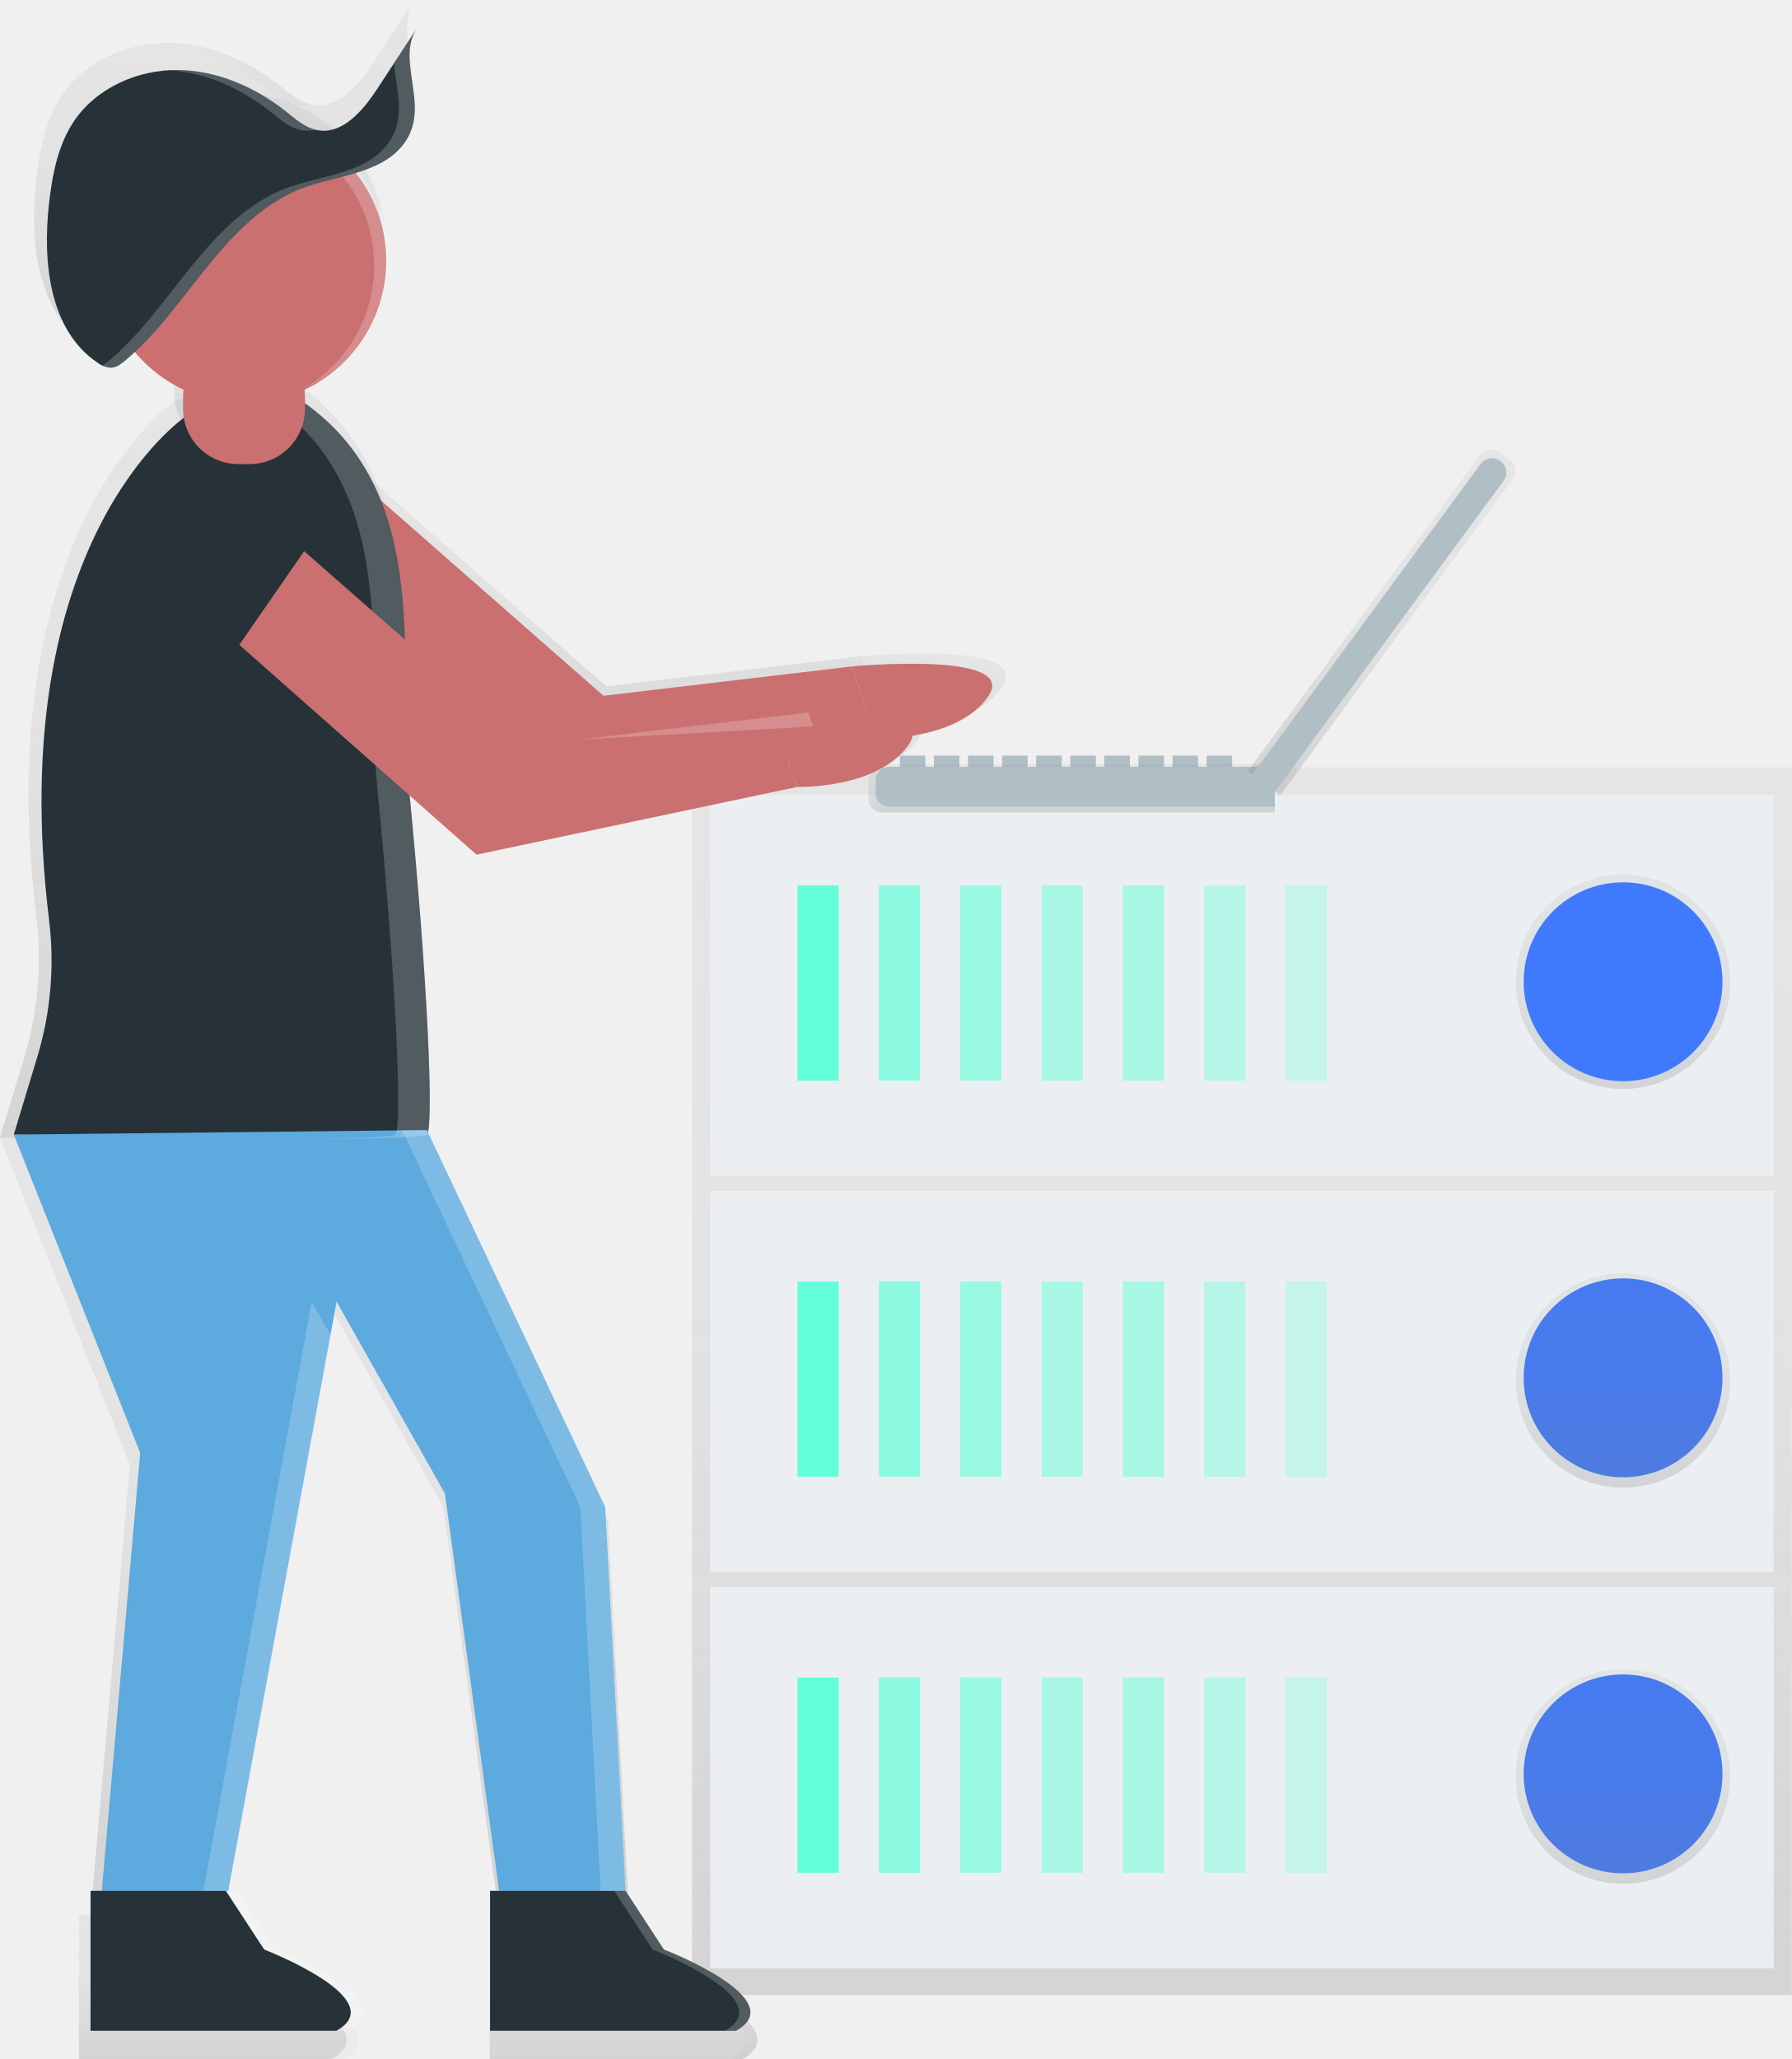
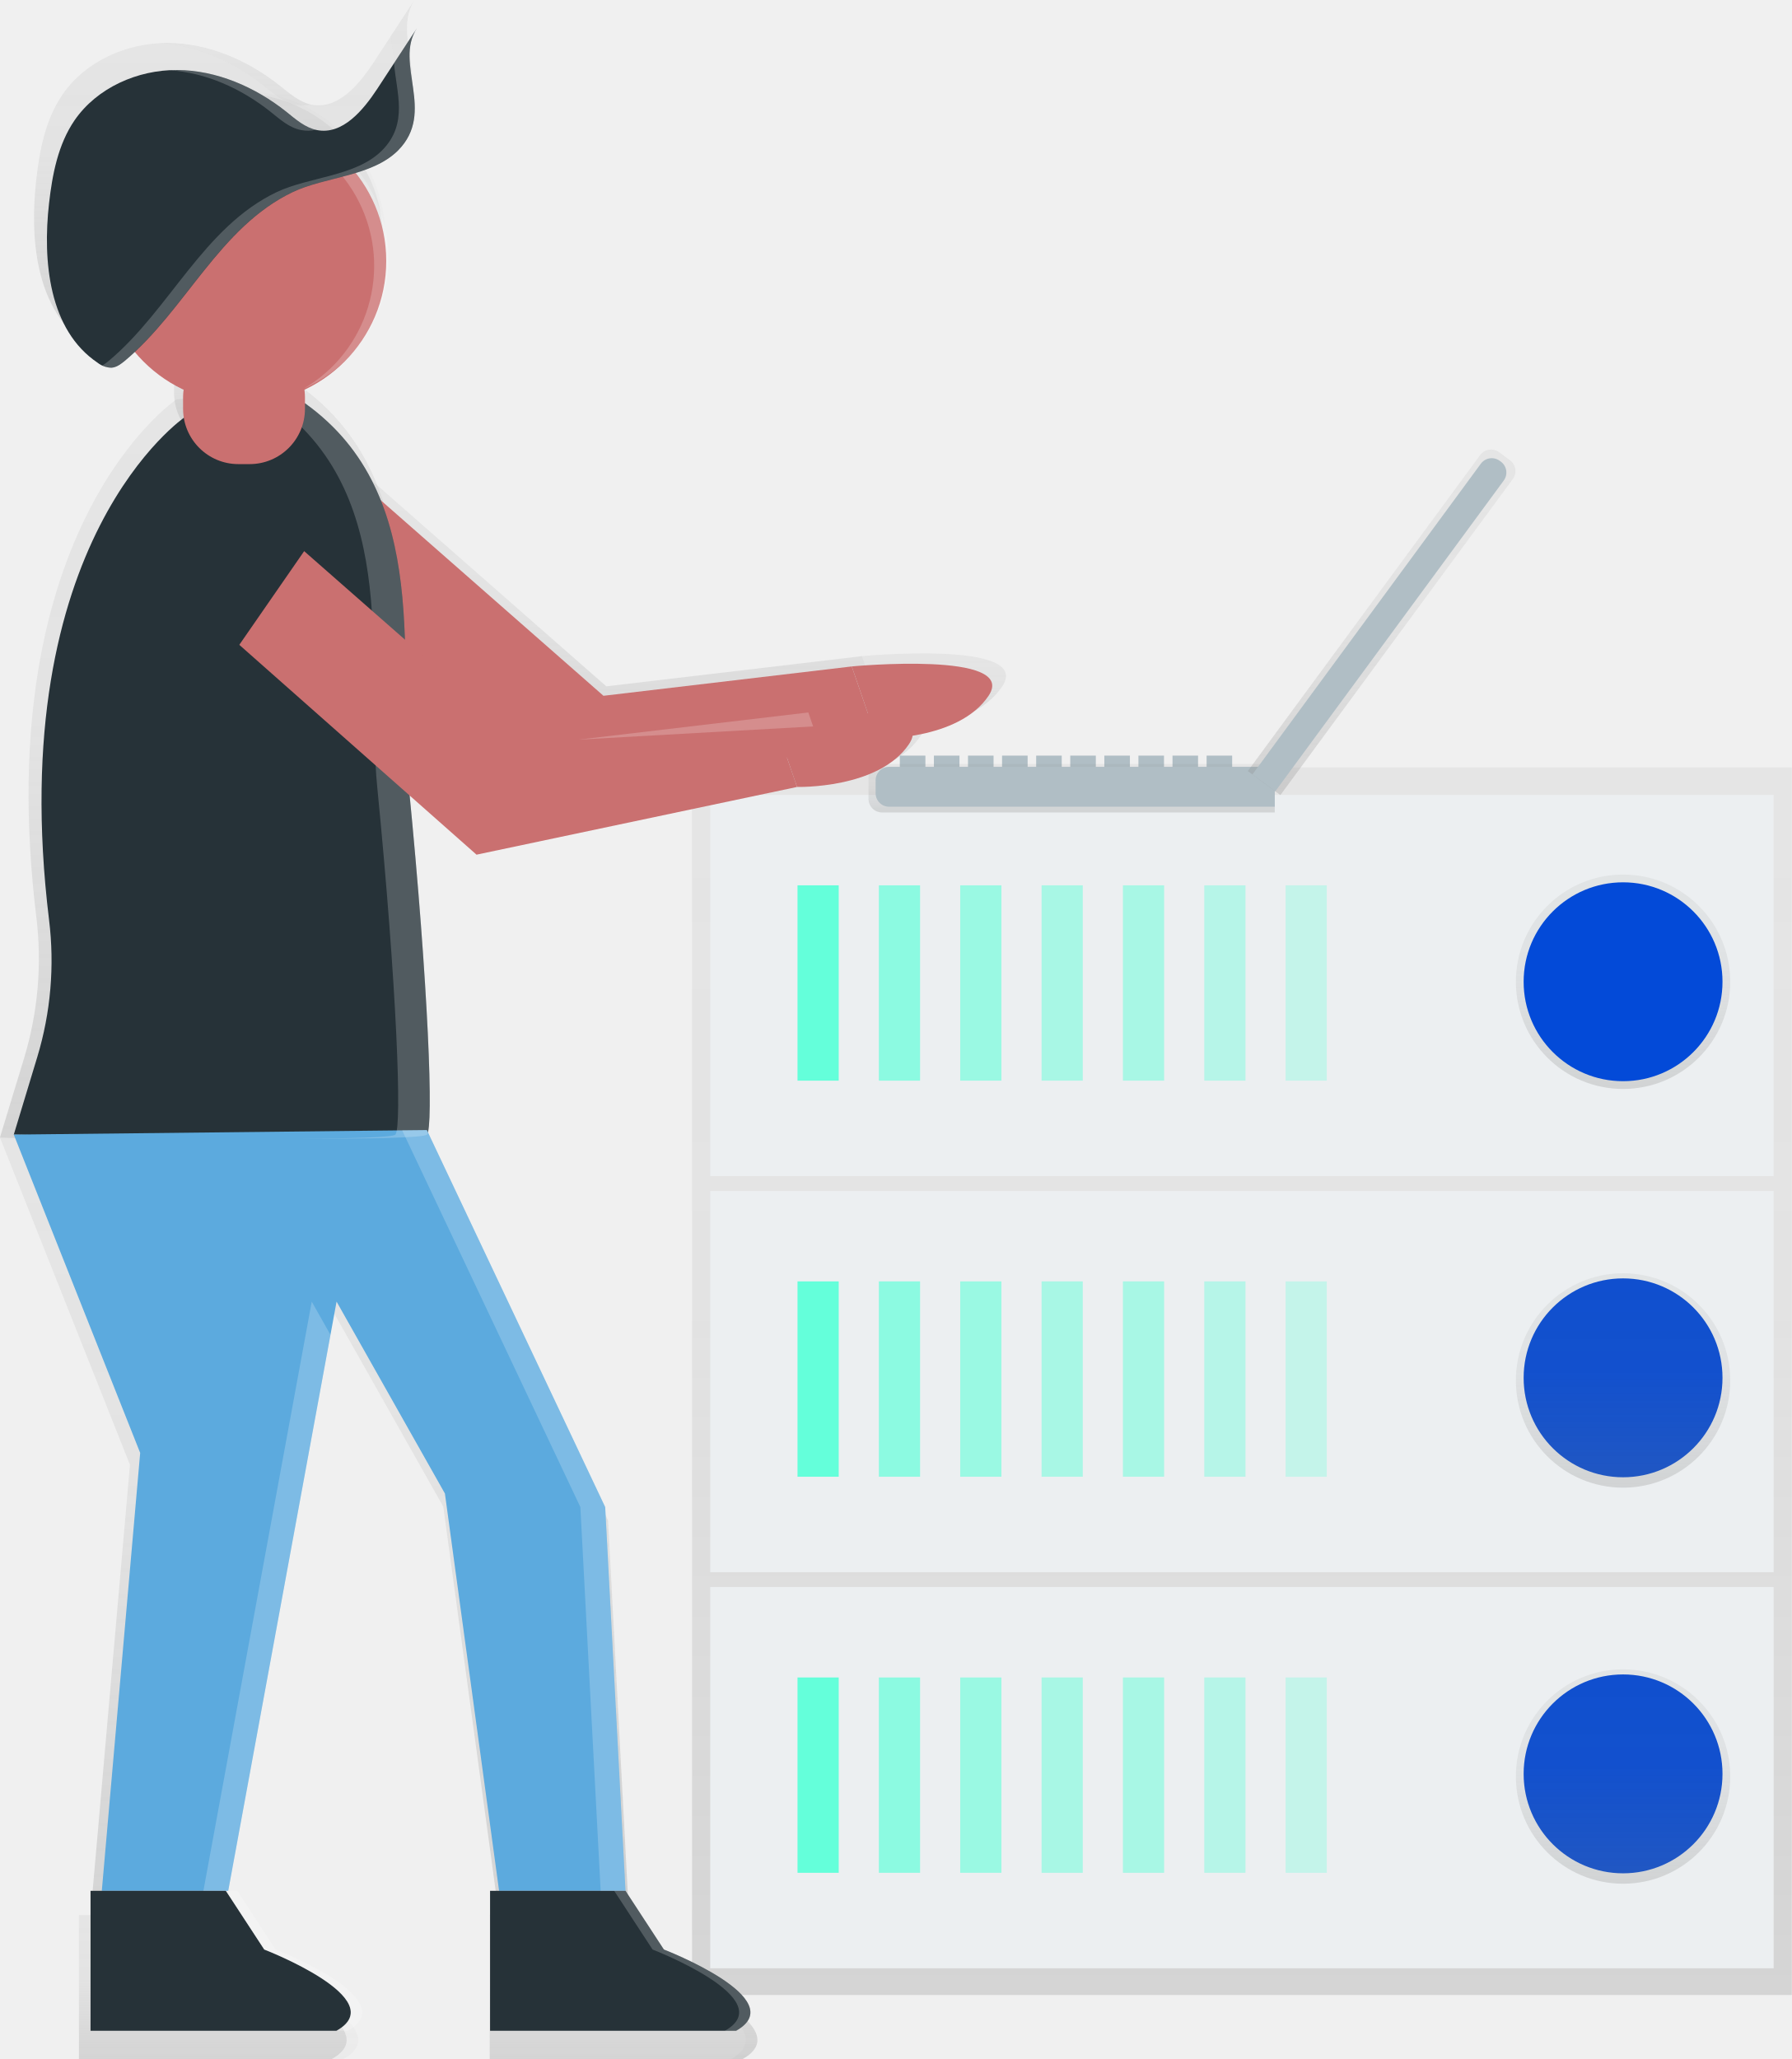
<svg xmlns="http://www.w3.org/2000/svg" xmlns:xlink="http://www.w3.org/1999/xlink" id="b4507652-300d-4dad-b4e7-3391f5529675" data-name="Layer 1" width="663.17" height="762" viewBox="0 0 663.17 762">
  <defs>
    <linearGradient id="d72a5ab6-06b8-48ed-a5a5-a3a3f0331fd3" x1="459.65" y1="738.32" x2="459.65" y2="284.02" gradientUnits="userSpaceOnUse">
      <stop offset="0" stop-color="gray" stop-opacity="0.25" />
      <stop offset="0.54" stop-color="gray" stop-opacity="0.12" />
      <stop offset="1" stop-color="gray" stop-opacity="0.1" />
    </linearGradient>
    <linearGradient id="7e95541b-f23b-42af-96eb-14a53f85b88b" x1="600.72" y1="403" x2="600.72" y2="323.66" xlink:href="#d72a5ab6-06b8-48ed-a5a5-a3a3f0331fd3" />
    <linearGradient id="1f71154d-6f54-4122-a624-3174e1d145ed" x1="600.72" y1="550.56" x2="600.72" y2="471.22" xlink:href="#d72a5ab6-06b8-48ed-a5a5-a3a3f0331fd3" />
    <linearGradient id="bab1ef80-f439-400f-b75e-d481e1337c59" x1="600.72" y1="697.13" x2="600.72" y2="617.79" xlink:href="#d72a5ab6-06b8-48ed-a5a5-a3a3f0331fd3" />
    <linearGradient id="311d0c02-f227-4717-bb3e-7b76a48f76fd" x1="665.06" y1="369.67" x2="665.06" y2="351.79" xlink:href="#d72a5ab6-06b8-48ed-a5a5-a3a3f0331fd3" />
    <linearGradient id="f10401ff-75bf-4918-9522-41530bdcb224" x1="479.65" y1="365.1" x2="479.65" y2="234.63" xlink:href="#d72a5ab6-06b8-48ed-a5a5-a3a3f0331fd3" />
    <linearGradient id="634fc42e-a625-48bc-9b77-e9d0b023e72c" x1="614.02" y1="339.34" x2="614.02" y2="310.82" xlink:href="#d72a5ab6-06b8-48ed-a5a5-a3a3f0331fd3" />
    <linearGradient id="9b827108-e4f2-42b8-ba41-3c19060ad3f7" x1="87.62" y1="142.68" x2="87.62" y2="34.45" xlink:href="#d72a5ab6-06b8-48ed-a5a5-a3a3f0331fd3" />
    <linearGradient id="3586a682-5eec-4ced-91ba-6237bff26d97" x1="347.57" y1="491.51" x2="347.57" y2="211.68" xlink:href="#d72a5ab6-06b8-48ed-a5a5-a3a3f0331fd3" />
    <linearGradient id="dd5c4d5c-05f0-4f35-bbb4-fa512a8ce0cd" x1="116.39" y1="708.74" x2="116.39" y2="419.27" xlink:href="#d72a5ab6-06b8-48ed-a5a5-a3a3f0331fd3" />
    <linearGradient id="9de476d2-69e8-44f9-8bb3-c420f419b2ba" x1="499.2" y1="831" x2="499.2" y2="777.74" xlink:href="#d72a5ab6-06b8-48ed-a5a5-a3a3f0331fd3" />
    <linearGradient id="f7fb7603-20ad-4e52-86ea-1fa616cf7653" x1="347.16" y1="831" x2="347.16" y2="777.74" xlink:href="#d72a5ab6-06b8-48ed-a5a5-a3a3f0331fd3" />
    <linearGradient id="5066a889-a40f-4241-bcba-44ac6c04f611" x1="370.62" y1="206.37" x2="370.62" y2="102.59" xlink:href="#d72a5ab6-06b8-48ed-a5a5-a3a3f0331fd3" />
    <linearGradient id="371e619a-3c15-42e1-9941-bc21af164012" x1="351.42" y1="198.2" x2="351.42" y2="69" xlink:href="#d72a5ab6-06b8-48ed-a5a5-a3a3f0331fd3" />
    <linearGradient id="10f878d5-e316-4ded-aa19-5e1413fbf4fb" x1="355.36" y1="108.01" x2="355.36" y2="84.91" xlink:href="#d72a5ab6-06b8-48ed-a5a5-a3a3f0331fd3" />
    <linearGradient id="37ff1452-10ea-45a0-ad47-cadc68f3bfc5" x1="361.95" y1="198.2" x2="361.95" y2="69" xlink:href="#d72a5ab6-06b8-48ed-a5a5-a3a3f0331fd3" />
    <linearGradient id="18a85275-116d-4ad3-9bbd-6c78581ea078" x1="397.75" y1="491.51" x2="397.75" y2="211.68" xlink:href="#d72a5ab6-06b8-48ed-a5a5-a3a3f0331fd3" />
    <linearGradient id="eb6e6980-5e3c-4cc8-ba13-4b71197705e9" x1="449.38" y1="383.47" x2="449.38" y2="253.01" xlink:href="#d72a5ab6-06b8-48ed-a5a5-a3a3f0331fd3" />
    <linearGradient id="ca1af11e-721e-46b0-bf29-fc3abce4d291" x1="583.76" y1="357.71" x2="583.76" y2="329.2" xlink:href="#d72a5ab6-06b8-48ed-a5a5-a3a3f0331fd3" />
    <linearGradient id="87e6aff1-3600-405e-a0c9-f146cb0b14e5" x1="87.62" y1="165.87" x2="87.62" y2="119.49" xlink:href="#d72a5ab6-06b8-48ed-a5a5-a3a3f0331fd3" />
    <linearGradient id="9310cc51-8904-4231-ae2b-5557a287eec3" x1="96.33" y1="708.74" x2="96.33" y2="484.55" xlink:href="#d72a5ab6-06b8-48ed-a5a5-a3a3f0331fd3" />
    <linearGradient id="40a7ecb1-ccc7-469d-bfb2-8f2ca76aa016" x1="190.29" y1="708.74" x2="190.29" y2="419.27" xlink:href="#d72a5ab6-06b8-48ed-a5a5-a3a3f0331fd3" />
    <linearGradient id="9872a281-de8b-443e-8a22-8ab73fd8eecc" x1="522.82" y1="831" x2="522.82" y2="777.74" xlink:href="#d72a5ab6-06b8-48ed-a5a5-a3a3f0331fd3" />
    <linearGradient id="25814e7d-be9f-42ca-ba9f-5e4b50285847" x1="375.07" y1="831" x2="375.07" y2="777.74" xlink:href="#d72a5ab6-06b8-48ed-a5a5-a3a3f0331fd3" />
    <linearGradient id="f6db3ab5-77d3-4926-85e6-26558235763f" x1="259.45" y1="270.72" x2="259.45" y2="260.36" xlink:href="#d72a5ab6-06b8-48ed-a5a5-a3a3f0331fd3" />
    <linearGradient id="a12a6384-bcfe-49c1-a705-b61b36502b52" x1="82.08" y1="254.09" x2="82.08" y2="165.45" xlink:href="#d72a5ab6-06b8-48ed-a5a5-a3a3f0331fd3" />
    <linearGradient id="24987791-5317-4d6d-bf01-0dc3e5459aa4" x1="779.72" y1="363.2" x2="779.72" y2="235.39" xlink:href="#d72a5ab6-06b8-48ed-a5a5-a3a3f0331fd3" />
  </defs>
  <rect x="333.04" y="279.64" width="9.46" height="6.31" fill="#b0bec5" />
  <rect x="345.65" y="279.64" width="9.46" height="6.31" fill="#b0bec5" />
  <rect x="358.27" y="279.64" width="9.46" height="6.31" fill="#b0bec5" />
  <rect x="370.88" y="279.64" width="9.46" height="6.31" fill="#b0bec5" />
  <rect x="383.5" y="279.64" width="9.46" height="6.31" fill="#b0bec5" />
  <rect x="396.12" y="279.64" width="9.46" height="6.31" fill="#b0bec5" />
  <rect x="408.73" y="279.64" width="9.46" height="6.31" fill="#b0bec5" />
  <rect x="421.35" y="279.64" width="9.46" height="6.31" fill="#b0bec5" />
  <rect x="433.96" y="279.64" width="9.46" height="6.31" fill="#b0bec5" />
  <rect x="446.58" y="279.64" width="9.46" height="6.31" fill="#b0bec5" />
  <rect x="256.14" y="284.02" width="407.03" height="454.29" fill="url(#d72a5ab6-06b8-48ed-a5a5-a3a3f0331fd3)" />
  <rect x="262.87" y="587.33" width="393.58" height="141.09" fill="#eceff1" />
  <rect x="295.17" y="620.8" width="15.25" height="72.29" fill="#64ffda" />
  <g opacity="0.7">
    <rect x="325.28" y="620.8" width="15.25" height="72.29" fill="#64ffda" />
  </g>
  <g opacity="0.6">
    <rect x="355.39" y="620.8" width="15.25" height="72.29" fill="#64ffda" />
  </g>
  <g opacity="0.5">
    <rect x="385.5" y="620.8" width="15.25" height="72.29" fill="#64ffda" />
  </g>
  <g opacity="0.5">
    <rect x="415.61" y="620.8" width="15.25" height="72.29" fill="#64ffda" />
  </g>
  <g opacity="0.4">
    <rect x="445.72" y="620.8" width="15.25" height="72.29" fill="#64ffda" />
  </g>
  <g opacity="0.3">
    <rect x="475.82" y="620.8" width="15.25" height="72.29" fill="#64ffda" />
  </g>
-   <circle cx="600.72" cy="656.48" r="36.8" fill="#407afc" />
+   <circle cx="600.72" cy="656.48" r="36.8" fill="#034ad8" />
  <rect x="262.87" y="440.75" width="393.58" height="141.09" fill="#eceff1" />
  <rect x="295.17" y="474.22" width="15.25" height="72.29" fill="#64ffda" />
  <g opacity="0.7">
    <rect x="325.28" y="474.22" width="15.25" height="72.29" fill="#64ffda" />
  </g>
  <g opacity="0.6">
    <rect x="355.39" y="474.22" width="15.25" height="72.29" fill="#64ffda" />
  </g>
  <g opacity="0.5">
    <rect x="385.5" y="474.22" width="15.25" height="72.29" fill="#64ffda" />
  </g>
  <g opacity="0.5">
    <rect x="415.61" y="474.22" width="15.25" height="72.29" fill="#64ffda" />
  </g>
  <g opacity="0.4">
    <rect x="445.72" y="474.22" width="15.25" height="72.29" fill="#64ffda" />
  </g>
  <g opacity="0.3">
    <rect x="475.82" y="474.22" width="15.25" height="72.29" fill="#64ffda" />
  </g>
-   <circle cx="600.72" cy="509.91" r="36.8" fill="#407afc" />
+   <circle cx="600.72" cy="509.91" r="36.8" fill="#034ad8" />
  <rect x="262.87" y="294.18" width="393.58" height="141.09" fill="#eceff1" />
  <rect x="295.17" y="327.64" width="15.25" height="72.29" fill="#64ffda" />
  <g opacity="0.7">
    <rect x="325.28" y="327.64" width="15.25" height="72.29" fill="#64ffda" />
  </g>
  <g opacity="0.6">
    <rect x="355.39" y="327.64" width="15.25" height="72.29" fill="#64ffda" />
  </g>
  <g opacity="0.5">
    <rect x="385.5" y="327.64" width="15.25" height="72.29" fill="#64ffda" />
  </g>
  <g opacity="0.5">
    <rect x="415.61" y="327.64" width="15.25" height="72.29" fill="#64ffda" />
  </g>
  <g opacity="0.4">
    <rect x="445.72" y="327.64" width="15.25" height="72.29" fill="#64ffda" />
  </g>
  <g opacity="0.3">
    <rect x="475.82" y="327.64" width="15.25" height="72.29" fill="#64ffda" />
  </g>
  <circle cx="600.72" cy="363.33" r="39.67" fill="url(#7e95541b-f23b-42af-96eb-14a53f85b88b)" />
  <circle cx="600.72" cy="510.89" r="39.67" fill="url(#1f71154d-6f54-4122-a624-3174e1d145ed)" />
  <circle cx="600.72" cy="657.46" r="39.67" fill="url(#bab1ef80-f439-400f-b75e-d481e1337c59)" />
-   <circle cx="600.72" cy="363.33" r="36.8" fill="#407afc" />
+   <circle cx="600.72" cy="363.33" r="36.8" fill="#034ad8" />
  <path d="M740.22,369.67H594.86a5,5,0,0,1-5-5v-7.92a5,5,0,0,1,5-5H740.22Z" transform="translate(-268.41 -69)" fill="url(#311d0c02-f227-4717-bb3e-7b76a48f76fd)" />
  <path d="M740.22,367.56H597.49a5,5,0,0,1-5-5v-4.77a5,5,0,0,1,5-5H740.22Z" transform="translate(-268.41 -69)" fill="#b0bec5" />
  <path d="M369.8,272.22l105,92.88,122-25.77-9.45-27.49L492.81,323l-94.59-83a21.49,21.49,0,0,0-31.72,3.74h0A21.49,21.49,0,0,0,369.8,272.22Z" transform="translate(-268.41 -69)" fill="url(#f10401ff-75bf-4918-9522-41530bdcb224)" />
  <path d="M596.74,339.33s31.12.86,42.62-16.32-52.07-11.17-52.07-11.17Z" transform="translate(-268.41 -69)" fill="url(#634fc42e-a625-48bc-9b77-e9d0b023e72c)" />
  <circle cx="87.62" cy="88.56" r="54.12" fill="url(#9b827108-e4f2-42b8-ba41-3c19060ad3f7)" />
  <path d="M333.7,216.83s-69.5,46.8-51.85,191.48a126.66,126.66,0,0,1-4.46,52.07l-9,29.6s152.9,3.44,157.19,0c2.66-2.13.59-56.65-6.87-132.28-4.57-46.33,9.76-110.78-39.51-146Z" transform="translate(-268.41 -69)" fill="url(#3586a682-5eec-4ced-91ba-6237bff26d97)" />
  <polygon points="157.19 419.27 225.05 562.72 232.78 708.74 184.68 708.74 164.06 557.56 122.83 484.55 81.6 708.74 33.5 708.74 48.1 542.1 0 420.99 157.19 419.27" fill="url(#dd5c4d5c-05f0-4f35-bbb4-fa512a8ce0cd)" />
  <path d="M501.2,777.74l14.6,22.33s49,18.9,27.49,30.92H449.66V777.74Z" transform="translate(-268.41 -69)" fill="url(#9de476d2-69e8-44f9-8bb3-c420f419b2ba)" />
  <path d="M349.16,777.74l14.6,22.33s49,18.9,27.49,30.92H297.62V777.74Z" transform="translate(-268.41 -69)" fill="url(#f7fb7603-20ad-4e52-86ea-1fa616cf7653)" />
  <g opacity="0.2">
    <path d="M356.89,102.59a53.85,53.85,0,0,0-26.66,7,54.11,54.11,0,0,1,48.17,96.75,54.12,54.12,0,0,0-21.51-103.78Z" transform="translate(-268.41 -69)" fill="url(#5066a889-a40f-4241-bcba-44ac6c04f611)" />
  </g>
  <path d="M421.82,69,406.76,92c-5.41,8.27-13.27,17.66-23,15.74-4.52-.89-8.14-4.15-11.75-7-11.81-9.38-26.42-15.74-41.5-15.83s-30.51,6.7-39,19.15c-6.29,9.19-8.46,20.53-9.7,31.59-2.49,22.12,0,48.23,18.47,60.65a8.68,8.68,0,0,0,5.24,1.89c2-.13,3.62-1.4,5.12-2.66,23.12-19.37,36-50.87,63.84-64.17,12.29-5.86,30.17-5.91,40.08-15.87C429.16,100.85,413,82.47,421.82,69Z" transform="translate(-268.41 -69)" fill="url(#371e619a-3c15-42e1-9941-bc21af164012)" />
  <g opacity="0.2">
    <path d="M366,100.74c3.61,2.87,7.22,6.13,11.75,7a13,13,0,0,0,5.56-.11c-4.31-1-7.8-4.15-11.29-6.91-11.81-9.38-26.42-15.74-41.5-15.83-1.06,0-2.11,0-3.17.09C341.45,85.81,355,92,366,100.74Z" transform="translate(-268.41 -69)" fill="url(#10f878d5-e316-4ded-aa19-5e1413fbf4fb)" />
    <path d="M421.82,69l-8.69,13.29c.83,10.93,5.63,23-4.55,33.2-9.92,10-27.8,10-40.08,15.87-27.87,13.3-40.73,44.81-63.84,64.17a16.5,16.5,0,0,1-2.56,1.84,6.71,6.71,0,0,0,3.45.82c2-.13,3.62-1.4,5.12-2.66,23.12-19.37,36-50.87,63.84-64.17,12.29-5.86,30.17-5.91,40.08-15.87C429.16,100.85,413,82.47,421.82,69Z" transform="translate(-268.41 -69)" fill="url(#37ff1452-10ea-45a0-ad47-cadc68f3bfc5)" />
  </g>
  <g opacity="0.2">
    <path d="M418.74,357.71c-4.57-46.33,9.76-110.78-39.51-146l-10.43,1.18c47.35,35.48,33.4,99,37.92,144.84,7.46,75.63,9.54,130.15,6.87,132.28-1.31,1-16.44,1.46-36.83,1.52,26.23.07,47.3-.27,48.86-1.52C428.27,487.86,426.19,433.34,418.74,357.71Z" transform="translate(-268.41 -69)" fill="url(#18a85275-116d-4ad3-9bbd-6c78581ea078)" />
  </g>
  <path d="M339.54,290.59l105,92.88,122-25.77L557,330.22l-94.49,11.17-94.59-83a21.49,21.49,0,0,0-31.72,3.74h0A21.49,21.49,0,0,0,339.54,290.59Z" transform="translate(-268.41 -69)" fill="url(#eb6e6980-5e3c-4cc8-ba13-4b71197705e9)" />
  <path d="M566.48,357.71s31.12.86,42.62-16.32S557,330.22,557,330.22Z" transform="translate(-268.41 -69)" fill="url(#ca1af11e-721e-46b0-bf29-fc3abce4d291)" />
  <rect x="64.42" y="119.49" width="46.38" height="46.38" rx="20.47" ry="20.47" fill="url(#87e6aff1-3600-405e-a0c9-f146cb0b14e5)" />
  <g opacity="0.2">
    <polygon points="113.38 484.55 72.15 708.74 81.6 708.74 120.51 497.17 113.38 484.55" fill="url(#9310cc51-8904-4231-ae2b-5557a287eec3)" />
    <polygon points="225.05 562.72 157.19 419.27 147.79 419.37 215.6 562.72 223.33 708.74 232.78 708.74 225.05 562.72" fill="url(#40a7ecb1-ccc7-469d-bfb2-8f2ca76aa016)" />
  </g>
  <g opacity="0.2">
    <path d="M515.8,800.08l-14.6-22.33H496.9l14.6,22.33S560.47,819,539,831h4.29C564.76,819,515.8,800.08,515.8,800.08Z" transform="translate(-268.41 -69)" fill="url(#9872a281-de8b-443e-8a22-8ab73fd8eecc)" />
  </g>
  <g opacity="0.2">
    <path d="M368.06,800.08l-14.6-22.33h-4.29l14.6,22.33s49,18.9,27.49,30.92h4.29C417,819,368.06,800.08,368.06,800.08Z" transform="translate(-268.41 -69)" fill="url(#25814e7d-be9f-42ca-ba9f-5e4b50285847)" />
  </g>
  <g opacity="0.2">
    <polygon points="304.19 265.68 302.36 260.36 214.71 270.72 304.19 265.68" fill="url(#f6db3ab5-77d3-4926-85e6-26558235763f)" />
  </g>
  <polygon points="43.17 220.58 72.36 165.45 121 183.83 72.36 254.09 43.17 220.58" fill="url(#a12a6384-bcfe-49c1-a705-b61b36502b52)" />
  <path d="M372.13,277.09l102.09,90.34,118.63-25.06-9.19-26.73-91.9,10.86-92-80.76a20.9,20.9,0,0,0-30.85,3.64h0A20.9,20.9,0,0,0,372.13,277.09Z" transform="translate(-268.41 -69)" fill="#ca7070" />
  <path d="M592.85,342.36s30.27.84,41.45-15.87-50.64-10.86-50.64-10.86Z" transform="translate(-268.41 -69)" fill="#ca7070" />
  <circle cx="90.32" cy="96.58" r="52.63" fill="#ca7070" />
  <path d="M337,223.22s-67.6,45.52-50.43,186.24a123.19,123.19,0,0,1-4.34,50.65l-8.72,28.79s148.71,3.34,152.89,0c2.59-2.07.57-55.1-6.68-128.66-4.44-45.06,9.49-107.75-38.43-142Z" transform="translate(-268.41 -69)" fill="#263238" />
  <polygon points="157.99 418.22 223.99 557.74 231.5 699.76 184.72 699.76 164.67 552.73 124.57 481.71 84.47 699.76 37.68 699.76 51.88 537.69 5.1 419.89 157.99 418.22" fill="#5caade" />
  <path d="M499.92,768.76l14.2,21.72s47.62,18.38,26.73,30.08H449.79v-51.8Z" transform="translate(-268.41 -69)" fill="#263238" />
  <path d="M352,768.76l14.2,21.72s47.62,18.38,26.73,30.08H301.92v-51.8Z" transform="translate(-268.41 -69)" fill="#263238" />
  <path d="M359.57,112.11a52.37,52.37,0,0,0-25.93,6.84A52.63,52.63,0,0,1,380.49,213a52.64,52.64,0,0,0-20.92-100.93Z" transform="translate(-268.41 -69)" fill="#fff" opacity="0.2" />
  <path d="M422.71,79.44l-14.64,22.39c-5.26,8-12.9,17.17-22.33,15.31-4.4-.87-7.91-4-11.42-6.83C362.82,101.19,348.62,95,334,94.91s-29.67,6.52-38,18.62c-6.11,8.93-8.22,20-9.44,30.73-2.42,21.51,0,46.91,18,59a8.45,8.45,0,0,0,5.09,1.83c1.9-.13,3.52-1.36,5-2.59,22.48-18.83,35-49.48,62.1-62.41,11.95-5.7,29.34-5.75,39-15.43C429.86,110.42,414.14,92.54,422.71,79.44Z" transform="translate(-268.41 -69)" fill="#263238" />
  <g opacity="0.2">
    <path d="M368.46,110.31c3.51,2.79,7,6,11.42,6.83a12.69,12.69,0,0,0,5.41-.1c-4.19-1-7.59-4-11-6.72C362.82,101.19,348.62,95,334,94.91c-1,0-2.05,0-3.08.09C344.55,95.79,357.7,101.76,368.46,110.31Z" transform="translate(-268.41 -69)" fill="#fff" />
    <path d="M422.71,79.44l-8.46,12.93c.8,10.63,5.48,22.34-4.43,32.29-9.65,9.68-27,9.73-39,15.43-27.11,12.93-39.61,43.58-62.1,62.41a16,16,0,0,1-2.49,1.79,6.52,6.52,0,0,0,3.35.8c1.9-.13,3.52-1.36,5-2.59,22.48-18.83,35-49.48,62.1-62.41,11.95-5.7,29.34-5.75,39-15.43C429.86,110.42,414.14,92.54,422.71,79.44Z" transform="translate(-268.41 -69)" fill="#fff" />
  </g>
  <path d="M419.72,360.23c-4.44-45.06,9.49-107.75-38.43-142l-10.14,1.15c46.05,34.51,32.48,96.31,36.88,140.88,7.25,73.56,9.27,126.59,6.68,128.66-1.27,1-16,1.42-35.82,1.48,25.52.07,46-.27,47.52-1.48C429,486.82,427,433.8,419.72,360.23Z" transform="translate(-268.41 -69)" fill="#fff" opacity="0.2" />
  <path d="M342.69,295,444.78,385.3l118.63-25.06-9.19-26.73-91.9,10.86-92-80.76a20.9,20.9,0,0,0-30.85,3.64h0A20.9,20.9,0,0,0,342.69,295Z" transform="translate(-268.41 -69)" fill="#ca7070" />
  <path d="M563.41,360.23s30.27.84,41.45-15.87-50.64-10.86-50.64-10.86Z" transform="translate(-268.41 -69)" fill="#ca7070" />
  <rect x="67.76" y="126.65" width="45.11" height="45.11" rx="20.47" ry="20.47" fill="#ca7070" />
  <g opacity="0.2">
    <polygon points="115.38 481.71 75.28 699.76 84.47 699.76 122.31 493.99 115.38 481.71" fill="#fff" />
    <polygon points="223.99 557.74 157.99 418.22 148.84 418.32 214.8 557.74 222.31 699.76 231.5 699.76 223.99 557.74" fill="#fff" />
  </g>
  <path d="M514.12,790.49l-14.2-21.72h-4.18l14.2,21.72s47.62,18.38,26.73,30.08h4.18C561.74,808.87,514.12,790.49,514.12,790.49Z" transform="translate(-268.41 -69)" fill="#fff" opacity="0.2" />
  <path d="M370.43,790.49l-14.2-21.72H352l14.2,21.72s47.62,18.38,26.73,30.08h4.18C418,808.87,370.43,790.49,370.43,790.49Z" transform="translate(-268.41 -69)" fill="#fff" opacity="0.2" />
  <polygon points="300.95 268.84 299.18 263.67 213.93 273.74 300.95 268.84" fill="#fff" opacity="0.2" />
  <polygon points="47.09 224.97 75.47 171.36 122.78 189.23 75.47 257.56 47.09 224.97" fill="#263238" />
  <path d="M730.24,354.36l86-116.94a5,5,0,0,1,7-1.06l4,2.95a5,5,0,0,1,1.06,7l-86,116.94Z" transform="translate(-268.41 -69)" fill="url(#24987791-5317-4d6d-bf01-0dc3e5459aa4)" />
  <path d="M731.95,355.61l84.54-115a5,5,0,0,1,7-1.06l.41.3a5,5,0,0,1,1.06,7l-84.54,115Z" transform="translate(-268.41 -69)" fill="#b0bec5" />
</svg>
